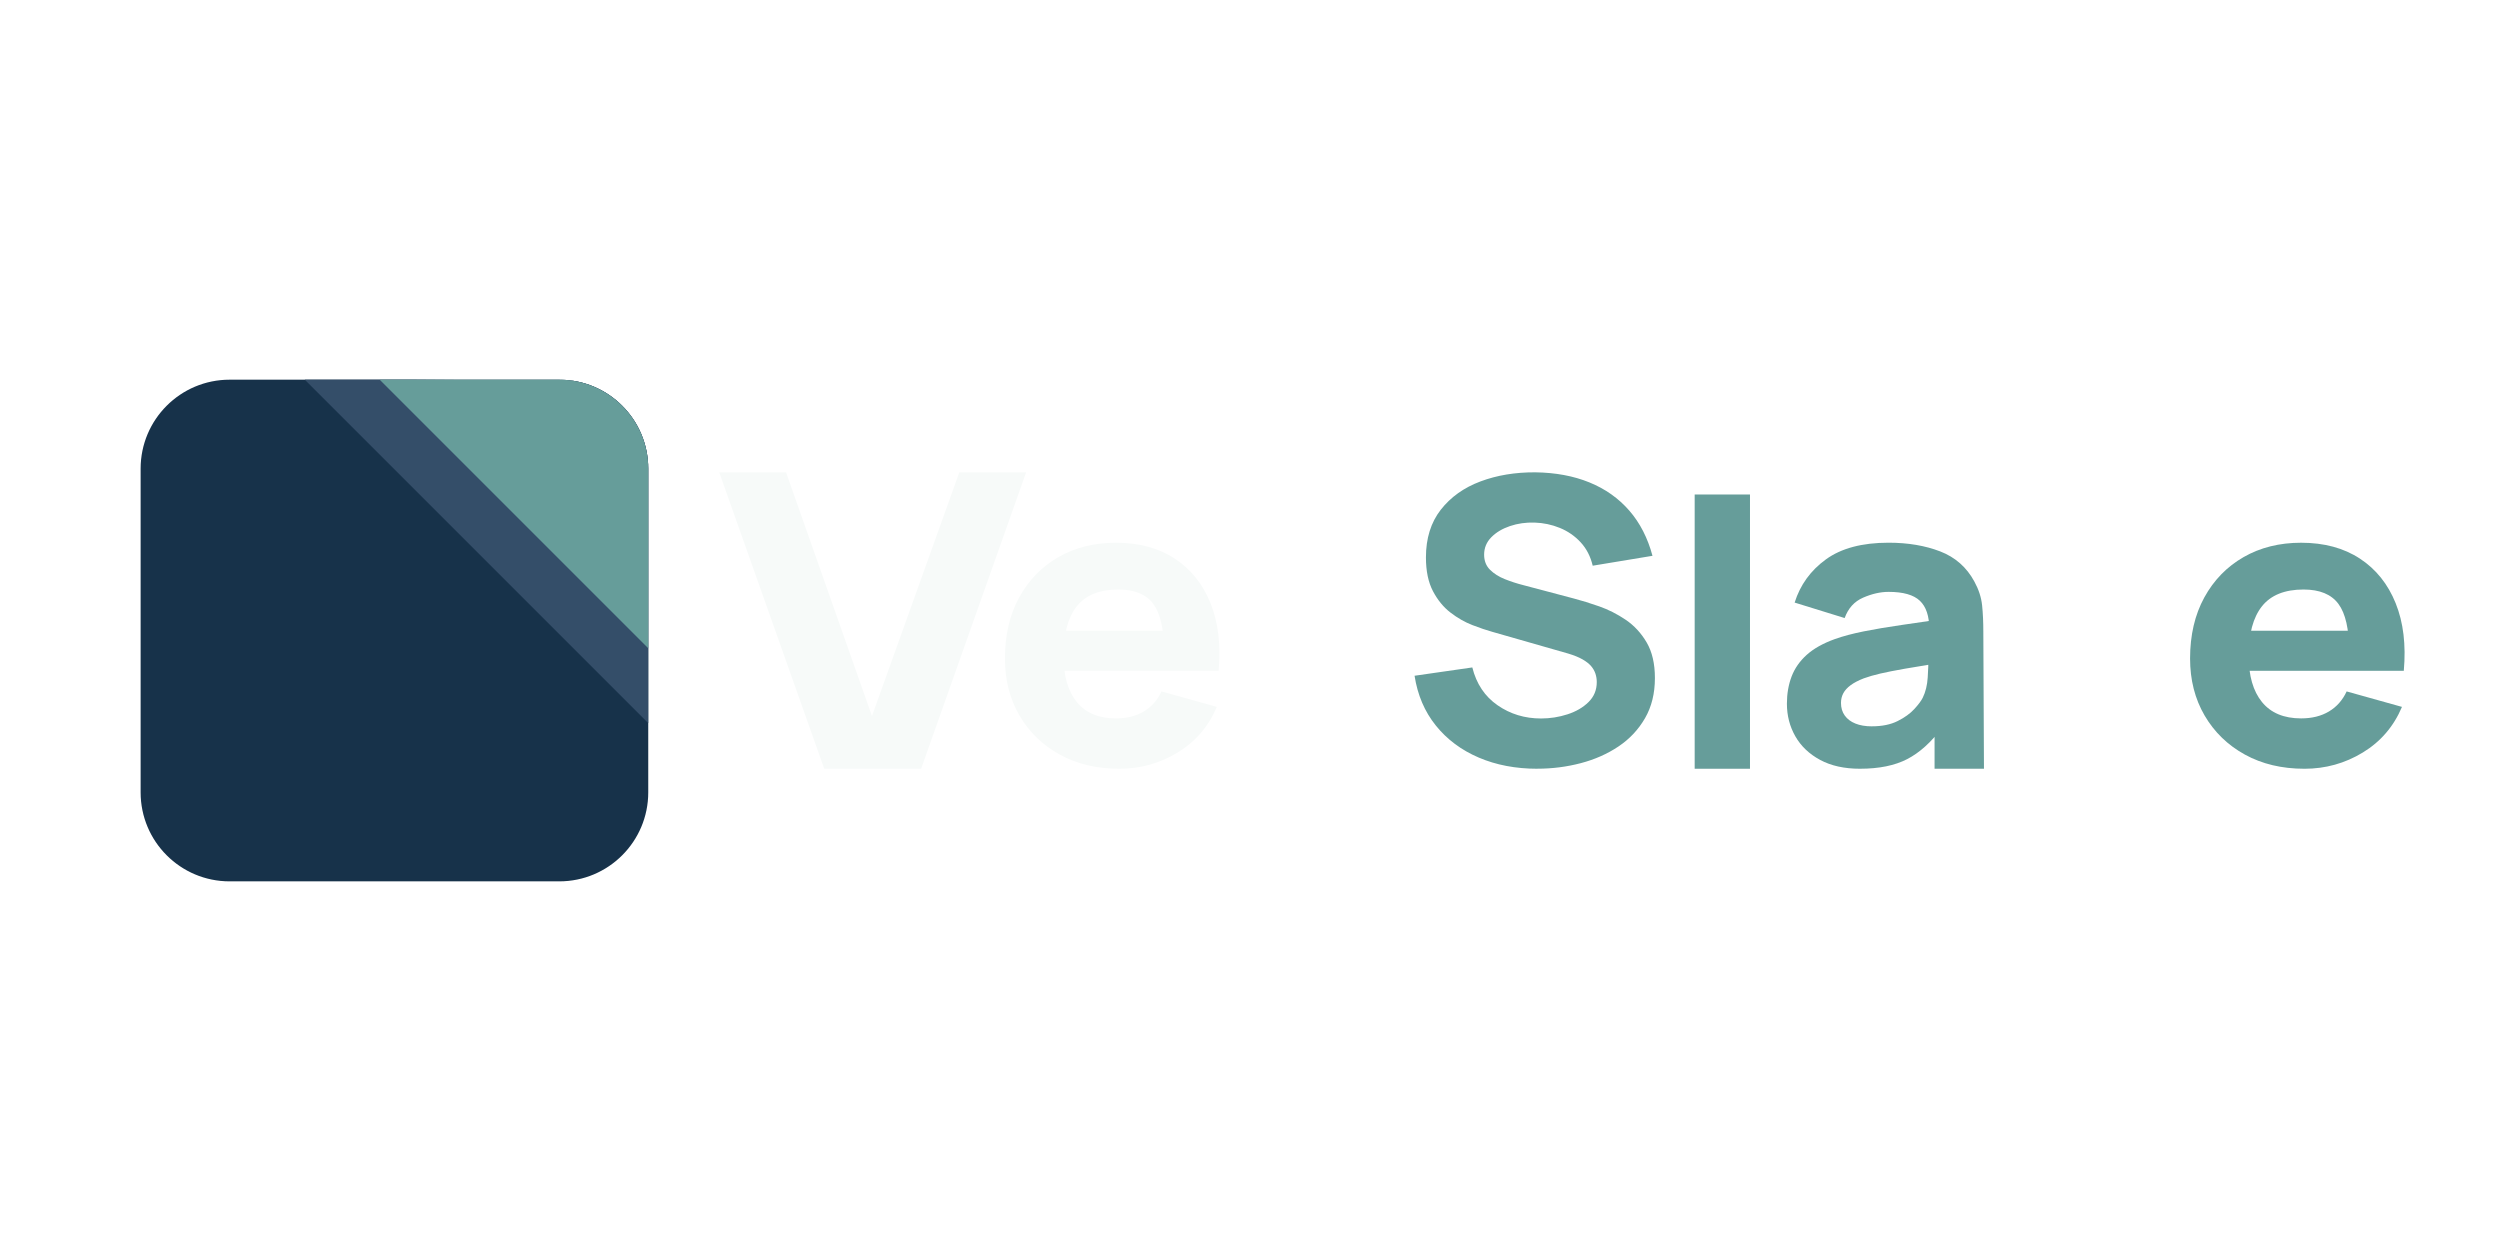
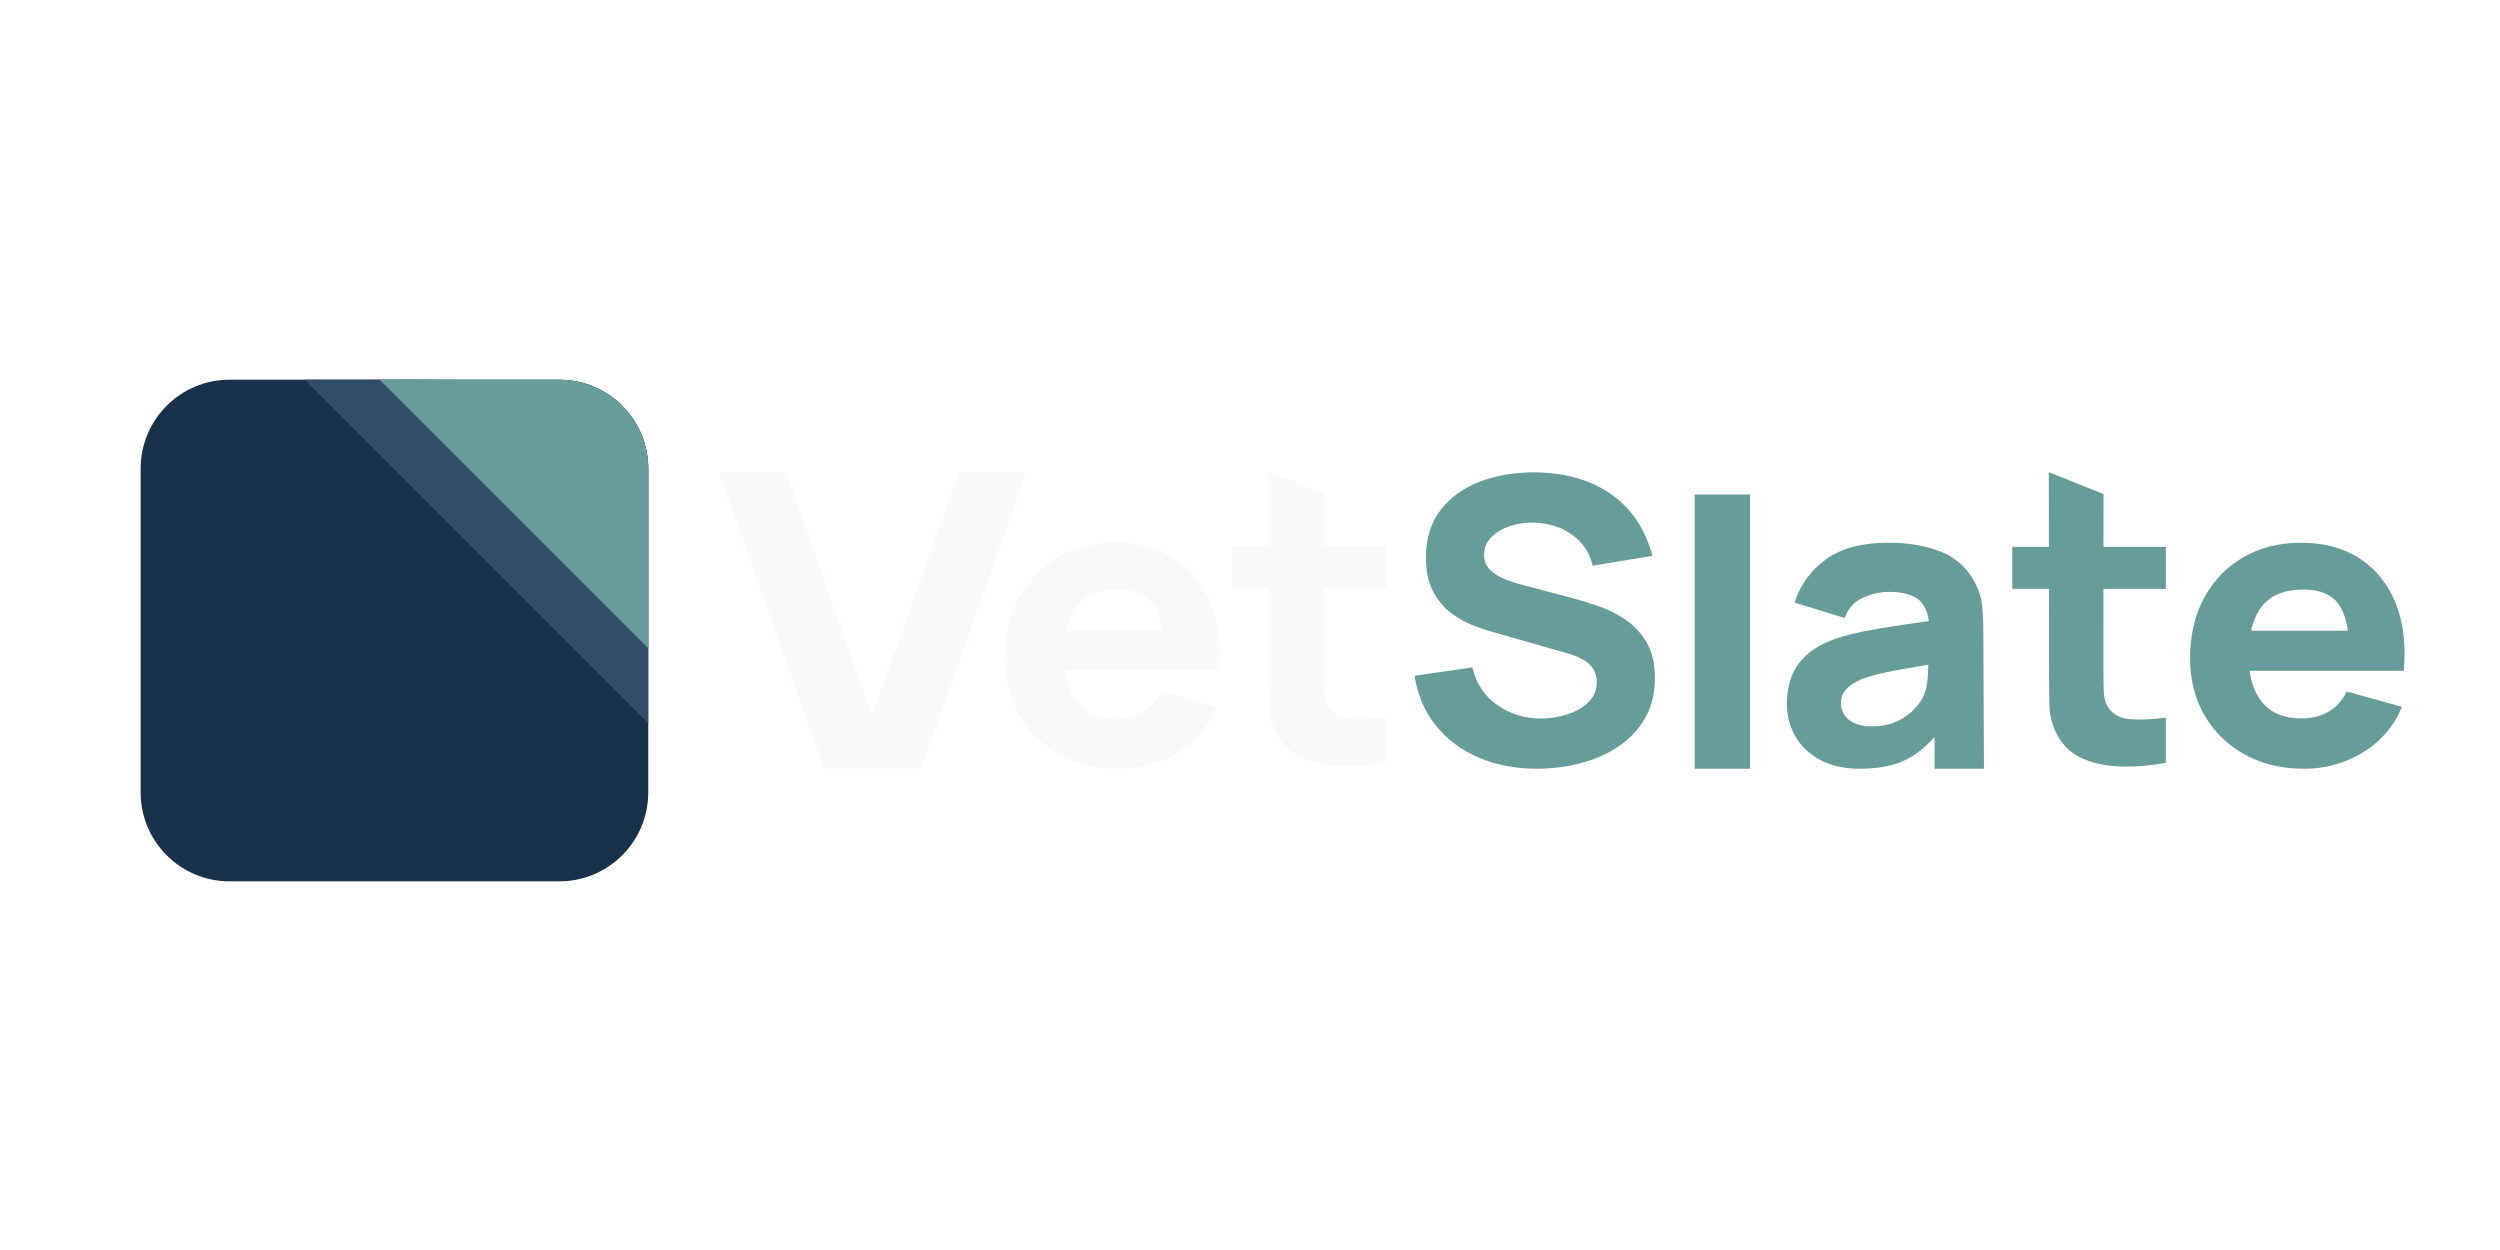
<svg xmlns="http://www.w3.org/2000/svg" id="Layer_1" data-name="Layer 1" viewBox="0 0 1600 800">
  <defs>
+     <style>
+       path[fill="#17324a"] { fill: #f7faf9; }
+     </style>
    <clipPath id="clippath">
      <rect x="90" y="243" width="324.88" height="321.07" rx="56.95" ry="56.95" fill="none" stroke-width="0" />
    </clipPath>
  </defs>
  <g clip-path="url(#clippath)">
    <rect x="90" y="243" width="324.88" height="321.07" rx="56.95" ry="56.95" fill="#17324a" stroke-width="0" />
    <polygon points="194.56 242.49 201.49 249.42 432.79 480.71 435.38 244.22 194.56 242.49" fill="#344e69" stroke-width="0" />
    <polygon points="239.01 239.02 244.46 244.47 426.39 426.4 428.43 240.38 239.01 239.02" fill="#669d9a" stroke-width="0" />
  </g>
-   <path d="m527.51,492l-67.19-189.69h42.76l54.98,155.97,55.89-155.97h42.76l-67.19,189.69h-62Z" fill="#f7faf9" stroke-width="0" />
-   <path d="m716.29,492c-14.4,0-27.09-3.03-38.06-9.07-10.98-6.05-19.57-14.38-25.77-25-6.2-10.62-9.3-22.78-9.3-36.48,0-14.97,3.04-28,9.11-39.08,6.07-11.08,14.44-19.69,25.12-25.82,10.67-6.13,22.95-9.2,36.83-9.2,14.75,0,27.28,3.38,37.61,10.15,10.32,6.77,17.96,16.29,22.9,28.55,4.94,12.27,6.68,26.69,5.2,43.27h-35.01v-12.69c0-13.96-2.28-24-6.83-30.14-4.56-6.13-12-9.2-22.32-9.2-12.06,0-20.93,3.58-26.61,10.72-5.68,7.15-8.52,17.7-8.52,31.66,0,12.77,2.84,22.65,8.52,29.63,5.68,6.98,14.03,10.47,25.05,10.47,6.94,0,12.88-1.48,17.83-4.44,4.95-2.96,8.72-7.23,11.32-12.82l35.4,9.9c-5.29,12.52-13.64,22.25-25.05,29.19-11.41,6.94-23.88,10.41-37.41,10.41Zm-46.59-62.69v-25.63h93.18v25.63h-93.18Z" fill="#f7faf9" stroke-width="0" />
+   <path d="m527.51,492l-67.19-189.69h42.76l54.98,155.97,55.89-155.97h42.76l-67.19,189.69h-62Z" fill="#17324a" stroke-width="0" />
+   <path d="m716.29,492c-14.4,0-27.09-3.03-38.06-9.07-10.98-6.05-19.57-14.38-25.77-25-6.2-10.62-9.3-22.78-9.3-36.48,0-14.97,3.04-28,9.11-39.08,6.07-11.08,14.44-19.69,25.12-25.82,10.67-6.13,22.95-9.2,36.83-9.2,14.75,0,27.28,3.38,37.61,10.15,10.32,6.77,17.96,16.29,22.9,28.55,4.94,12.27,6.68,26.69,5.2,43.27h-35.01v-12.69c0-13.96-2.28-24-6.83-30.14-4.56-6.13-12-9.2-22.32-9.2-12.06,0-20.93,3.58-26.61,10.72-5.68,7.15-8.52,17.7-8.52,31.66,0,12.77,2.84,22.65,8.52,29.63,5.68,6.98,14.03,10.47,25.05,10.47,6.94,0,12.88-1.48,17.83-4.44,4.95-2.96,8.72-7.23,11.32-12.82l35.4,9.9c-5.29,12.52-13.64,22.25-25.05,29.19-11.41,6.94-23.88,10.41-37.41,10.41Zm-46.59-62.69v-25.63h93.18v25.63h-93.18Z" fill="#17324a" stroke-width="0" />
  <path d="m983.92,492c-13.88,0-26.4-2.39-37.54-7.16-11.15-4.77-20.3-11.61-27.46-20.51-7.16-8.9-11.69-19.52-13.6-31.85l36.96-5.32c2.6,10.47,7.98,18.53,16.14,24.19,8.15,5.66,17.44,8.48,27.85,8.48,5.81,0,11.45-.89,16.92-2.66,5.47-1.77,9.96-4.39,13.47-7.85,3.51-3.46,5.27-7.72,5.27-12.79,0-1.86-.28-3.65-.85-5.38-.57-1.73-1.5-3.36-2.8-4.88-1.3-1.52-3.15-2.95-5.53-4.31-2.39-1.35-5.4-2.57-9.05-3.67l-48.67-13.93c-3.64-1.01-7.87-2.45-12.69-4.3-4.82-1.86-9.48-4.52-13.99-7.98-4.51-3.46-8.26-8.04-11.26-13.74-2.99-5.7-4.49-12.89-4.49-21.59,0-12.24,3.17-22.41,9.5-30.52,6.33-8.1,14.79-14.14,25.38-18.11,10.58-3.97,22.3-5.91,35.14-5.83,12.93.17,24.47,2.32,34.62,6.46,10.15,4.14,18.65,10.15,25.51,18.04,6.85,7.89,11.8,17.54,14.84,28.93l-38.26,6.33c-1.39-5.91-3.95-10.89-7.68-14.94-3.73-4.05-8.18-7.13-13.34-9.24-5.16-2.11-10.56-3.25-16.2-3.42-5.55-.17-10.78.57-15.68,2.22-4.9,1.65-8.89,4.03-11.97,7.15-3.08,3.12-4.62,6.84-4.62,11.14,0,3.97,1.26,7.2,3.77,9.69,2.52,2.49,5.68,4.49,9.5,6.01,3.82,1.52,7.72,2.79,11.71,3.8l32.53,8.61c4.86,1.27,10.24,2.93,16.14,5,5.9,2.07,11.56,4.94,16.98,8.61,5.42,3.67,9.89,8.51,13.4,14.5,3.51,6,5.27,13.59,5.27,22.79,0,9.79-2.1,18.34-6.31,25.64-4.21,7.3-9.87,13.34-16.98,18.11-7.11,4.77-15.16,8.34-24.14,10.7-8.98,2.36-18.24,3.55-27.78,3.55Z" fill="#669d9a" stroke-width="0" />
  <path d="m1084.59,492v-175.52h35.4v175.52h-35.4Z" fill="#669d9a" stroke-width="0" />
  <path d="m1190.47,492c-10.07,0-18.59-1.88-25.57-5.65-6.98-3.76-12.28-8.8-15.88-15.1-3.6-6.3-5.4-13.26-5.4-20.87,0-6.35,1-12.14,2.99-17.39,2-5.24,5.23-9.88,9.7-13.9,4.47-4.02,10.48-7.38,18.02-10.09,5.2-1.86,11.41-3.51,18.61-4.95,7.2-1.44,15.36-2.81,24.47-4.12,9.11-1.31,19.13-2.77,30.06-4.38l-12.75,6.85c0-8.12-2-14.09-5.99-17.89-3.99-3.81-10.67-5.71-20.04-5.71-5.21,0-10.63,1.23-16.27,3.68-5.64,2.45-9.59,6.81-11.84,13.07l-32.01-9.9c3.56-11.34,10.24-20.56,20.04-27.66,9.8-7.11,23.16-10.66,40.08-10.66,12.41,0,23.42,1.86,33.05,5.58,9.63,3.72,16.92,10.15,21.86,19.29,2.78,5.08,4.42,10.15,4.95,15.23.52,5.08.78,10.74.78,17l.41,87.56h-31.62v-28.71l4.66,2.57c-6.86,9.22-14.25,15.88-22.19,19.99-7.94,4.1-17.98,6.15-30.13,6.15Zm7.55-27.16c6.51,0,11.99-1.12,16.46-3.36,4.47-2.24,8.02-4.8,10.67-7.68,2.64-2.88,4.44-5.29,5.4-7.23,1.82-3.72,2.88-8.06,3.19-13.01.3-4.95.46-9.07.46-12.37l10.41,2.54c-10.5,1.69-19,3.11-25.51,4.25-6.51,1.14-11.76,2.18-15.75,3.11-3.99.93-7.5,1.95-10.54,3.05-3.47,1.35-6.27,2.81-8.39,4.38-2.13,1.57-3.69,3.28-4.69,5.14-1,1.86-1.5,3.93-1.5,6.22,0,3.13.8,5.82,2.41,8.06,1.6,2.24,3.88,3.96,6.83,5.14,2.95,1.19,6.46,1.78,10.54,1.78Z" fill="#669d9a" stroke-width="0" />
  <path d="m1474.78,492c-14.4,0-27.09-3.03-38.06-9.07-10.98-6.05-19.56-14.38-25.77-25-6.2-10.62-9.3-22.78-9.3-36.48,0-14.97,3.04-28,9.11-39.08,6.07-11.08,14.45-19.69,25.12-25.82,10.67-6.13,22.95-9.2,36.83-9.2,14.75,0,27.28,3.38,37.61,10.15,10.32,6.77,17.96,16.29,22.9,28.55,4.95,12.27,6.68,26.69,5.21,43.27h-35.01v-12.69c0-13.96-2.28-24-6.83-30.14-4.55-6.13-12-9.2-22.32-9.2-12.06,0-20.93,3.58-26.61,10.72-5.68,7.15-8.52,17.7-8.52,31.66,0,12.77,2.84,22.65,8.52,29.63,5.68,6.98,14.03,10.47,25.05,10.47,6.94,0,12.88-1.48,17.83-4.44,4.95-2.96,8.72-7.23,11.32-12.82l35.4,9.9c-5.29,12.52-13.64,22.25-25.05,29.19-11.41,6.94-23.88,10.41-37.41,10.41Zm-46.59-62.69v-25.63h93.18v25.63h-93.18Z" fill="#669d9a" stroke-width="0" />
+   <path d="m788.59,376.66v-26.88h98.3v26.88h-98.3Zm98.3,111.36c-9.56,1.79-18.92,2.58-28.1,2.37-9.17-.21-17.37-1.84-24.58-4.86-7.21-3.03-12.69-7.91-16.45-14.66-3.41-6.31-5.21-12.74-5.38-19.26-.17-6.53-.26-13.93-.26-22.21l-.14-127.4,35,14-.04,111.35c0,5.38.06,10.22.19,14.53.13,4.31,1,7.74,2.62,10.3,3.07,4.86,7.98,7.51,14.72,7.94,6.74.43,14.21.09,22.4-1.02v28.93Z" fill="#17324a" stroke-width="0" />
+   <path d="m1287.85,376.86v-26.88h98.3v26.88h-98.3Zm98.3,111.36c-9.56,1.79-18.92,2.58-28.1,2.37-9.17-.21-17.37-1.84-24.58-4.86-7.21-3.03-12.69-7.91-16.45-14.66-3.41-6.31-5.21-12.74-5.38-19.26-.17-6.53-.26-13.93-.26-22.21l-.14-127.4,35,14-.04,111.35c0,5.38.06,10.22.19,14.53.13,4.31,1,7.74,2.62,10.3,3.07,4.86,7.98,7.51,14.72,7.94,6.74.43,14.21.09,22.4-1.02v28.93Z" fill="#669d9a" stroke-width="0" />
</svg>
